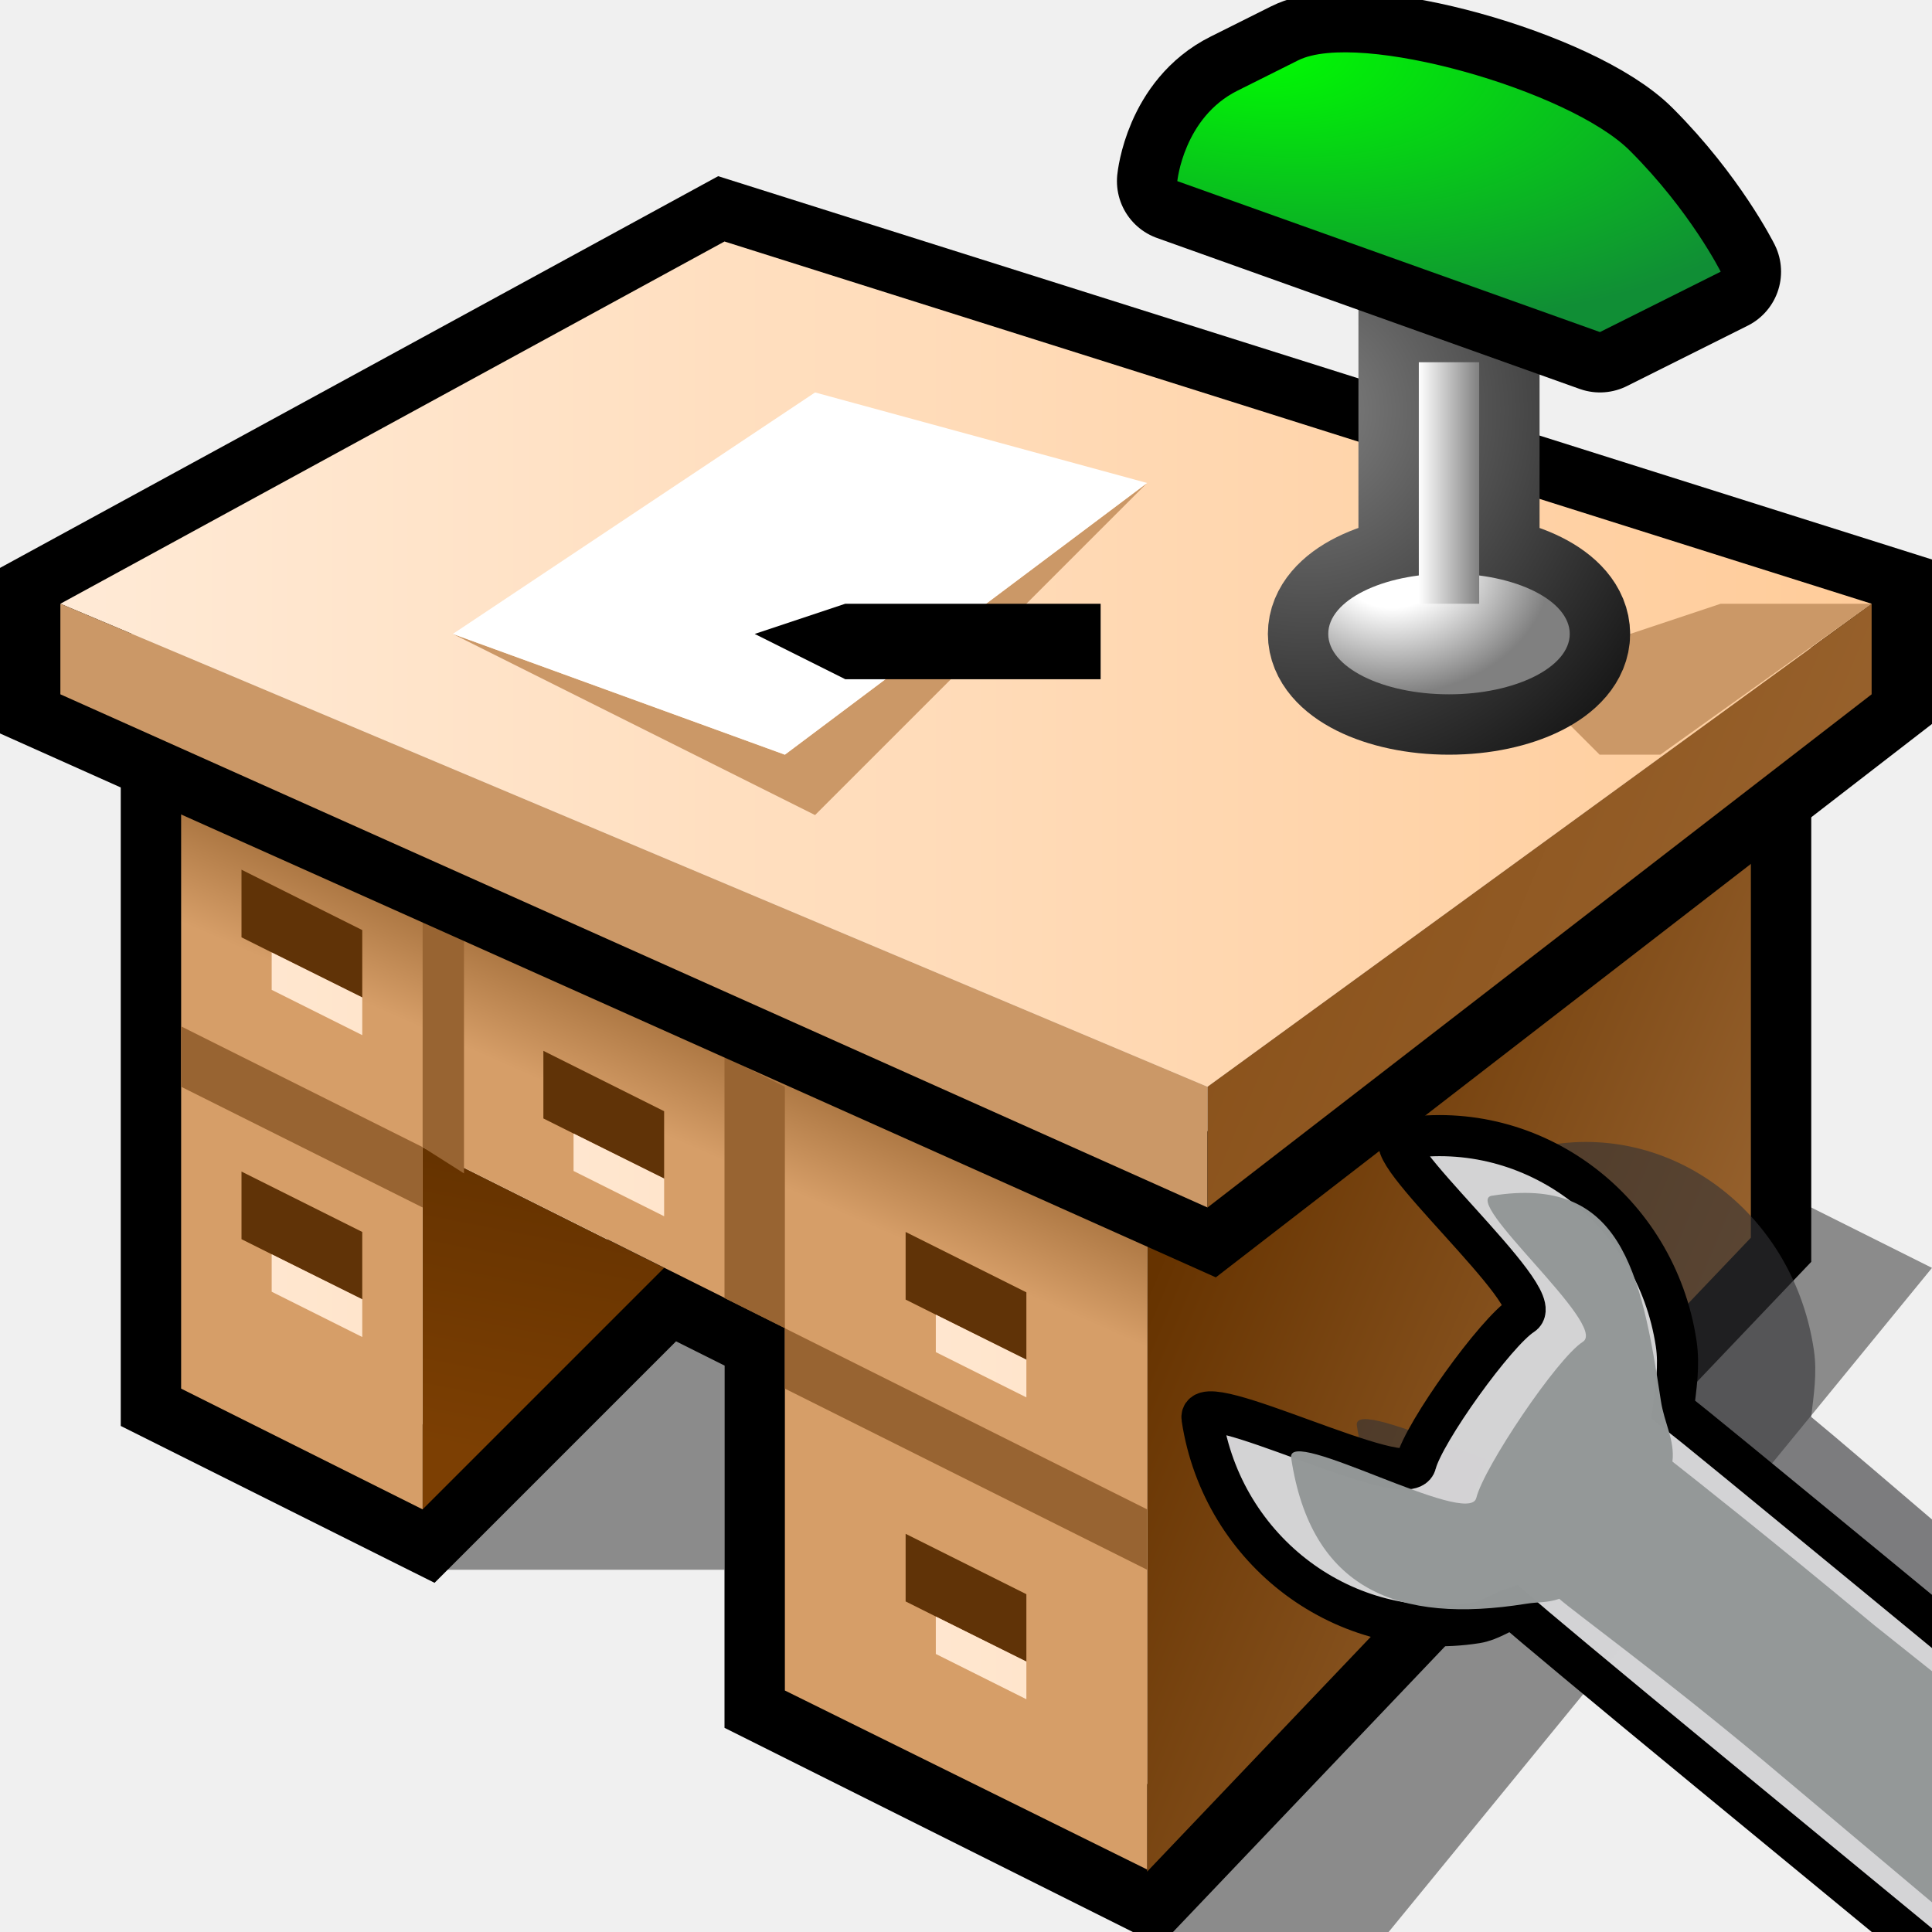
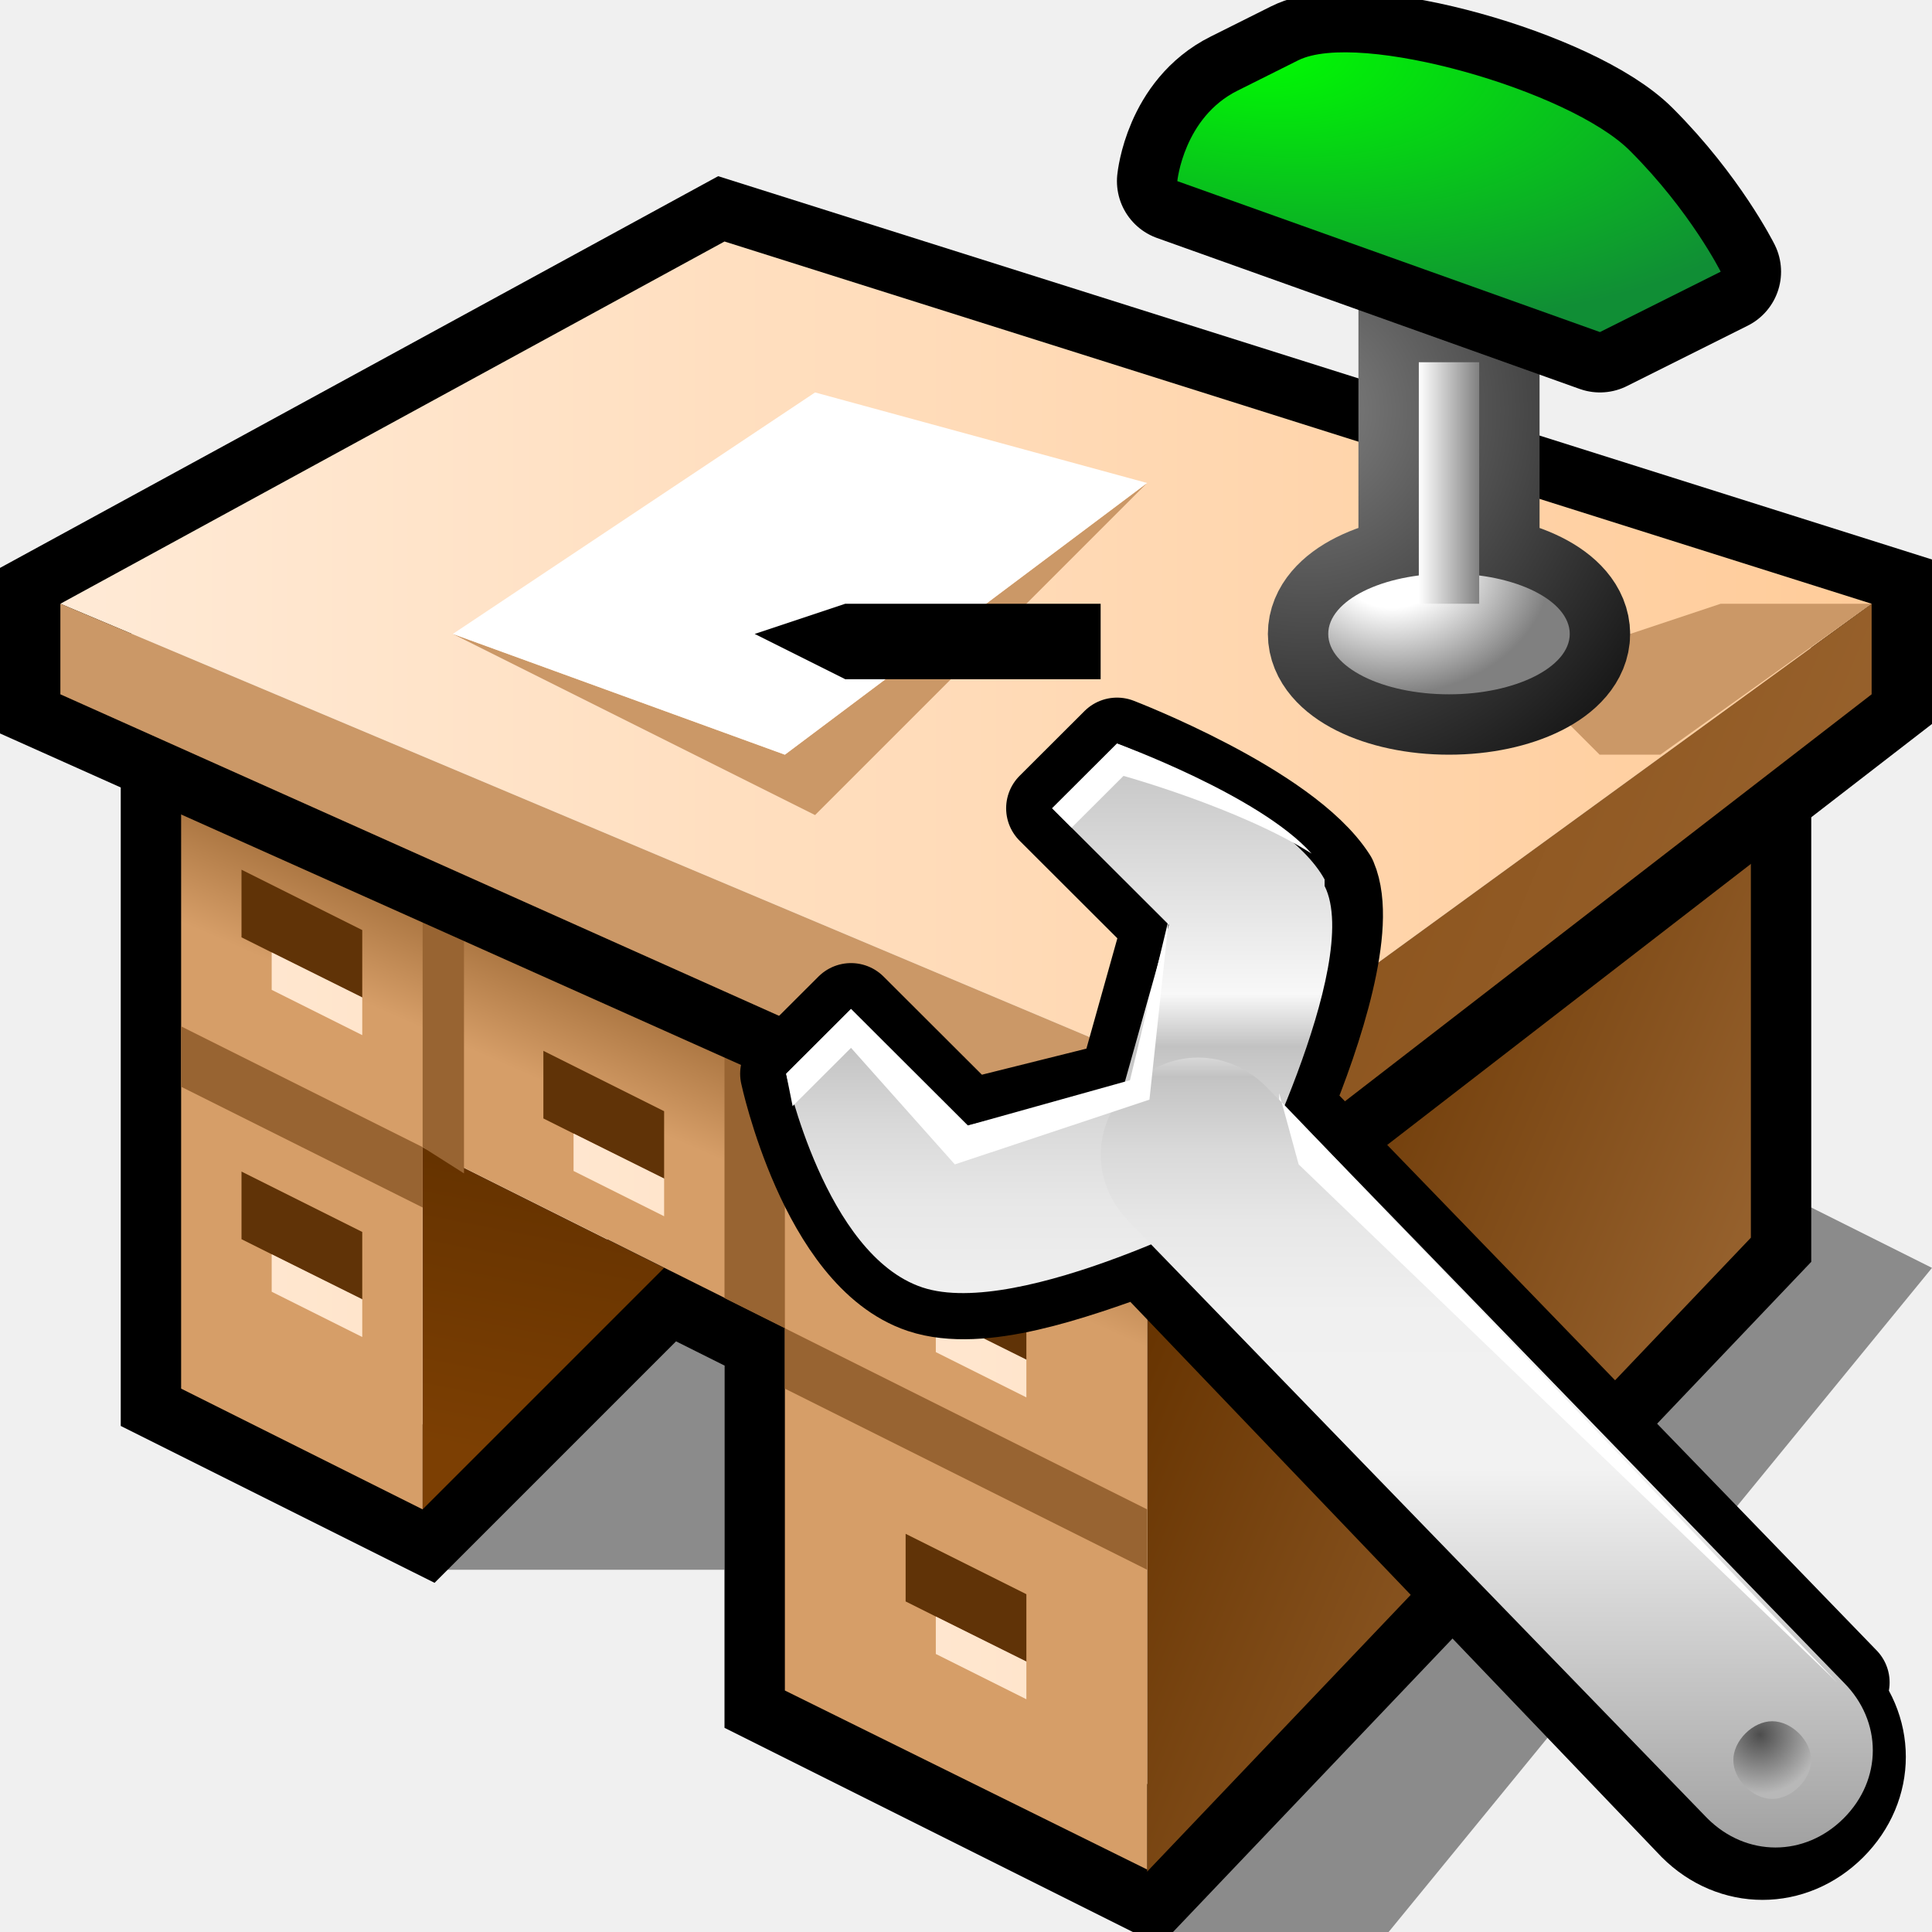
<svg xmlns="http://www.w3.org/2000/svg" version="1.1" width="64" height="64" color-interpolation="linearRGB" id="svg2">
  <defs id="defs145">
-     </defs>
+     <linearGradient id="aigrd1" gradientUnits="userSpaceOnUse" x1="10.73" y1="-4.462" x2="10.73" y2="20.143">
+       <stop offset="0" style="stop-color:#B8B8B8" id="stop6" />
+       <stop offset="0.253" style="stop-color:#E9E9E9" id="stop8" />
+       <stop offset="0.298" style="stop-color:#909090" id="stop10" />
+       <stop offset="0.299" style="stop-color:#919191" id="stop12" />
+       <stop offset="0.346" style="stop-color:#AAAAAA" id="stop14" />
+       <stop offset="0.397" style="stop-color:#BEBEBE" id="stop16" />
+       <stop offset="0.457" style="stop-color:#CCCCCC" id="stop18-0" />
+       <stop offset="0.529" style="stop-color:#D4D4D4" id="stop20-3" />
+       <stop offset="0.657" style="stop-color:#D6D6D6" id="stop22" />
+       <stop offset="1" style="stop-color:#A2A2A2" id="stop24" />
+     </linearGradient>
+     <linearGradient id="aigrd2" gradientUnits="userSpaceOnUse" x1="6.768" y1="2.331" x2="6.768" y2="20.279">
+       <stop offset="0" style="stop-color:#B8B8B8" id="stop29" />
+       <stop offset="0.253" style="stop-color:#F8F8F8" id="stop31" />
+       <stop offset="0.298" style="stop-color:#C2C2C2" id="stop33" />
+       <stop offset="0.307" style="stop-color:#C6C6C6" id="stop35" />
+       <stop offset="0.365" style="stop-color:#D9D9D9" id="stop37" />
+       <stop offset="0.431" style="stop-color:#E7E7E7" id="stop39" />
+       <stop offset="0.513" style="stop-color:#F0F0F0" id="stop41" />
+       <stop offset="0.657" style="stop-color:#F2F2F2" id="stop43" />
+       <stop offset="1" style="stop-color:#A2A2A2" id="stop45" />
+     </linearGradient>
+     <linearGradient id="aigrd3" gradientUnits="userSpaceOnUse" x1="13.349" y1="3.124" x2="13.349" y2="19.997">
+       <stop offset="0" style="stop-color:#B8B8B8" id="stop52" />
+       <stop offset="0.253" style="stop-color:#F8F8F8" id="stop54" />
+       <stop offset="0.298" style="stop-color:#C2C2C2" id="stop56" />
+       <stop offset="0.307" style="stop-color:#C6C6C6" id="stop58-6" />
+       <stop offset="0.365" style="stop-color:#D9D9D9" id="stop60-9" />
+       <stop offset="0.431" style="stop-color:#E7E7E7" id="stop62" />
+       <stop offset="0.513" style="stop-color:#F0F0F0" id="stop64" />
+       <stop offset="0.657" style="stop-color:#F2F2F2" id="stop66" />
+       <stop offset="1" style="stop-color:#A2A2A2" id="stop68" />
+     </linearGradient>
+     <radialGradient id="aigrd4" cx="17.609" cy="18.307" r="0.914" fx="17.609" fy="18.307" gradientUnits="userSpaceOnUse">
+       <stop offset="0" style="stop-color:#4D4D4D" id="stop79" />
+       <stop offset="1" style="stop-color:#B8B8B8" id="stop81-9" />
+     </radialGradient>
+   </defs>
  <g id="g4">
    <path style="fill:#000000; fill-opacity:0.42" d="M38 64L58 42V39L64 42L46 64H38z            M14 52H24V42L14 52z" id="path6" />
    <path style="fill:none; stroke:#000000; stroke-width:4" d="M6 24V46L14 50L22 42L26 44V56L38 62L58 41V25" id="path8" />
    <linearGradient id="gradient0" gradientUnits="userSpaceOnUse" x1="51.61" y1="9.9" x2="69.91" y2="17.59">
      <stop offset="0.007" stop-color="#663300" id="stop11" />
      <stop offset="1" stop-color="#9b6632" id="stop13" />
    </linearGradient>
    <path style="fill:url(#gradient0)" d="M38 62L58 41V24L38 41V62z" id="path15" />
    <linearGradient id="gradient1" gradientUnits="userSpaceOnUse" x1="-2.8" y1="44.49" x2="-1.01" y2="35.33">
      <stop offset="0" stop-color="#7c3f03" id="stop18" />
      <stop offset="1" stop-color="#663300" id="stop20" />
    </linearGradient>
    <path style="fill:url(#gradient1)" d="M14 38V50L22 42L14 38z" id="path22" />
    <linearGradient id="gradient2" gradientUnits="userSpaceOnUse" x1="62.48" y1="51.42" x2="61" y2="54.78">
      <stop offset="0" stop-color="#a8733f" id="stop25" />
      <stop offset="1" stop-color="#d69e68" id="stop27" />
    </linearGradient>
    <path style="fill:url(#gradient2)" d="M26 56L38 61.93V38.99L6 25.99V46L14 50V38L26 43.99V56z" id="path29" />
    <path style="fill:#986432" d="M14 40V38L6 34V36L14 40z            M38 52V50L26 44V46L38 52z            M15.37 38.87L14 38V30L15.37 30.87V38.87z            M26 44L24 43V35L26 36V44z" id="path31" />
    <path style="fill:#603307" d="M8 38.81L12 40.81V43.05L8 41.05V38.81z" id="path33" />
    <path style="fill:#603307" d="M8 38.81L12 40.81V43.05L8 41.05V38.81z" transform="matrix(1,0,0,1,0,-10)" id="path35" />
    <path style="fill:#603307" d="M8 38.81L12 40.81V43.05L8 41.05V38.81z" transform="matrix(1,0,0,1,10,-4)" id="path37" />
    <path style="fill:#603307" d="M8 38.81L12 40.81V43.05L8 41.05V38.81z" transform="matrix(1,0,0,1,22,2)" id="path39" />
    <path style="fill:#603307" d="M8 38.81L12 40.81V43.05L8 41.05V38.81z" transform="matrix(1,0,0,1,22,12)" id="path41" />
    <linearGradient id="gradient3" gradientUnits="userSpaceOnUse" x1="-4" y1="-20" x2="64" y2="-20">
      <stop offset="0" stop-color="#ffeddc" id="stop44" />
      <stop offset="1" stop-color="#ffcb98" id="stop46" />
    </linearGradient>
    <path style="fill:url(#gradient3)" d="M9 41.55L12 43.04V44.29L9 42.79V41.55z" id="path48" />
    <linearGradient id="gradient4" gradientUnits="userSpaceOnUse" x1="-4" y1="-20" x2="64" y2="-20">
      <stop offset="0" stop-color="#ffeddc" id="stop51" />
      <stop offset="1" stop-color="#ffcb98" id="stop53" />
    </linearGradient>
    <path style="fill:url(#gradient4)" d="M9 41.55L12 43.04V44.29L9 42.79V41.55z" transform="matrix(1,0,0,1,0,-10)" id="path55" />
    <linearGradient id="gradient5" gradientUnits="userSpaceOnUse" x1="-4" y1="-20" x2="64" y2="-20">
      <stop offset="0" stop-color="#ffeddc" id="stop58" />
      <stop offset="1" stop-color="#ffcb98" id="stop60" />
    </linearGradient>
    <path style="fill:url(#gradient5)" d="M9 41.55L12 43.04V44.29L9 42.79V41.55z" transform="matrix(1,0,0,1,10,-4)" id="path62" />
    <linearGradient id="gradient6" gradientUnits="userSpaceOnUse" x1="-4" y1="-20" x2="64" y2="-20">
      <stop offset="0" stop-color="#ffeddc" id="stop65" />
      <stop offset="1" stop-color="#ffcb98" id="stop67" />
    </linearGradient>
    <path style="fill:url(#gradient6)" d="M9 41.55L12 43.04V44.29L9 42.79V41.55z" transform="matrix(1,0,0,1,22,2)" id="path69" />
    <linearGradient id="gradient7" gradientUnits="userSpaceOnUse" x1="-4" y1="-20" x2="64" y2="-20">
      <stop offset="0" stop-color="#ffeddc" id="stop72" />
      <stop offset="1" stop-color="#ffcb98" id="stop74" />
    </linearGradient>
    <path style="fill:url(#gradient7)" d="M9 41.55L12 43.04V44.29L9 42.79V41.55z" transform="matrix(1,0,0,1,22,12)" id="path76" />
    <path style="fill:none; stroke:#000000; stroke-width:4" d="M2 20V23L40 40L62 23V20L24 8L2 20z" id="path78" />
    <linearGradient id="gradient8" gradientUnits="userSpaceOnUse" x1="-4" y1="-20" x2="64" y2="-20">
      <stop offset="0" stop-color="#ffeddc" id="stop81" />
      <stop offset="1" stop-color="#ffcb98" id="stop83" />
    </linearGradient>
    <path style="fill:url(#gradient8)" d="M24 8L2 20L40 36L62 20L24 8z" id="path85" />
    <path style="fill:#cb9867" d="M2 20V23L40 40V36L2 20z" id="path87" />
    <linearGradient id="gradient9" gradientUnits="userSpaceOnUse" x1="50.61" y1="3.9" x2="68.91" y2="11.59">
      <stop offset="0" stop-color="#89511a" id="stop90" />
      <stop offset="1" stop-color="#98622d" id="stop92" />
    </linearGradient>
    <path style="fill:url(#gradient9)" d="M40 36V40L62 23V20L40 36z" id="path94" />
    <path style="fill:#cb9867" d="M38 16L26 25L15 21L27 27L38 16z" id="path96" />
    <path style="fill:#ffffff" d="M27 13L38 16L26 25L15 21L27 13z" id="path98" />
    <path style="fill:#000000" d="M28 20L25 21L28 22.5H36.46V20H28z" id="path100" />
    <linearGradient id="gradient10" gradientUnits="userSpaceOnUse" x1="-2.8" y1="44.49" x2="-1.01" y2="35.33">
      <stop offset="0" stop-color="#7c3f03" id="stop103" />
      <stop offset="1" stop-color="#663300" id="stop105" />
    </linearGradient>
    <path style="fill:url(#gradient10)" d="" id="path107" />
    <path style="fill:#cb9867" d="M52 21L49 24H51.99L52.99 25H55L62 20H57L54 21H52z" id="path109" />
    <radialGradient id="gradient11" gradientUnits="userSpaceOnUse" cx="0" cy="0" r="64" gradientTransform="matrix(0.2573,0,0,0.2729,43.3349,13.6)">
      <stop offset="0" stop-color="#808080" id="stop112" />
      <stop offset="1" stop-color="#000000" id="stop114" />
    </radialGradient>
    <path style="fill:none; stroke:url(#gradient11); stroke-width:4" d="M48 19C45.79 19 44 19.89 44 21C44 22.1 45.79 23 48 23C50.2 23 52 22.1 52 21C52 19.89 50.2 19 48 19z            M47 20V12H49V20H47z" id="path116" />
    <radialGradient id="gradient12" gradientUnits="userSpaceOnUse" cx="0" cy="0" r="64" gradientTransform="matrix(0.0823,0,0,0.0667,46.115,18.7299)">
      <stop offset="0" stop-color="#ffffff" id="stop119" />
      <stop offset="0.33" stop-color="#ffffff" id="stop121" />
      <stop offset="1" stop-color="#808080" id="stop123" />
    </radialGradient>
    <path style="fill:url(#gradient12)" d="M48 19C45.79 19 44 19.89 44 21C44 22.1 45.79 23 48 23C50.2 23 52 22.1 52 21C52 19.89 50.2 19 48 19z" id="path125" />
    <linearGradient id="gradient13" gradientUnits="userSpaceOnUse" x1="47" y1="10.2" x2="49" y2="10.2">
      <stop offset="0" stop-color="#ffffff" id="stop128" />
      <stop offset="1" stop-color="#808080" id="stop130" />
    </linearGradient>
    <path style="fill:url(#gradient13)" d="M47 20V12H49V20H47z" id="path132" />
    <path style="fill:none; stroke:#000000; stroke-width:4; stroke-linejoin:round" d="M39 6C39 6 39.21 3.89 41 3L43 2C45 1 52 2.99 54 5C56 7 57 9 57 9L53 11L39 6z" id="path134" />
    <radialGradient id="gradient14" gradientUnits="userSpaceOnUse" cx="0" cy="0" r="64" gradientTransform="matrix(0.3124,0.0362,-0.0163,0.1411,41.2559,1.4329)">
      <stop offset="0" stop-color="#00ff00" id="stop137" />
      <stop offset="1" stop-color="#108e35" id="stop139" />
    </radialGradient>
    <path style="fill:url(#gradient14)" d="M39 6C39 6 39.21 3.89 41 3L43 2C45 1 52 2.99 54 5C56 7 57 9 57 9L53 11L39 6z" id="path141" />
  </g>
-   <g transform="matrix(1.708177,0,0,1.708177,-66.6,102.4397)" id="g7491">
-     <path id="path938" d="m 69.054,-37.769 c -0.612,0.101 2.733,3.108 2.238,3.433 -0.496,0.325 -1.85,2.291 -1.992,2.891 -0.142,0.6 -4.093,-1.529 -3.998,-0.88 0.379,2.597 2.683,4.385 5.13,3.983 0.254,-0.042 0.447,-0.2 0.683,-0.283 0.3,0.272 1.631,1.434 3.687,3.195 l 10.261,8.798 c 2.008,1.721 3.283,2.793 3.652,3.094 -0.043,0.411 -0.122,0.82 -0.059,1.249 0.379,2.597 2.683,4.385 5.13,3.983 0.612,-0.101 -2.61,-3.128 -2.115,-3.454 0.496,-0.325 1.85,-2.291 1.992,-2.891 0.142,-0.6 3.95,1.553 3.855,0.903 -0.379,-2.597 -2.663,-4.389 -5.11,-3.986 -0.271,0.045 -0.491,0.201 -0.742,0.293 -0.355,-0.32 -1.608,-1.401 -3.615,-3.121 l -10.261,-8.798 c -2.037,-1.746 -3.342,-2.86 -3.677,-3.132 0.048,-0.424 0.118,-0.848 0.053,-1.29 -0.379,-2.597 -2.663,-4.389 -5.11,-3.986 z" style="fill:#343436;fill-opacity:0.61;fill-rule:evenodd;stroke:none;stroke-width:0.797" />
-     <path id="path914" d="m 66.193,-37.889 c -0.635,0.1 2.835,3.095 2.321,3.42 -0.514,0.324 -1.919,2.282 -2.067,2.879 -0.147,0.597 -4.245,-1.523 -4.147,-0.876 0.394,2.587 2.783,4.368 5.321,3.967 0.263,-0.042 0.464,-0.199 0.709,-0.282 0.311,0.271 1.692,1.428 3.824,3.182 L 82.797,-16.838 c 2.083,1.714 3.406,2.782 3.788,3.081 -0.045,0.409 -0.126,0.817 -0.061,1.243 0.394,2.587 2.783,4.368 5.321,3.967 0.635,-0.1 -2.707,-3.116 -2.193,-3.44 0.514,-0.324 1.919,-2.282 2.067,-2.879 0.147,-0.597 4.097,1.546 3.998,0.9 -0.394,-2.587 -2.762,-4.371 -5.301,-3.97 -0.281,0.044 -0.51,0.2 -0.77,0.292 -0.369,-0.318 -1.668,-1.395 -3.75,-3.109 l -10.643,-8.763 c -2.113,-1.739 -3.467,-2.849 -3.814,-3.12 0.05,-0.422 0.122,-0.844 0.055,-1.285 -0.394,-2.587 -2.762,-4.371 -5.301,-3.97 z" style="fill:#d4d4d6;fill-opacity:0.99;fill-rule:evenodd;stroke:#000000;stroke-width:0.797" />
-     <path id="path932" d="m 67.925,-36.783 c -0.62,0.099 2.263,2.514 1.76,2.834 -0.502,0.32 -1.922,2.437 -2.066,3.027 -0.144,0.59 -3.687,-1.414 -3.591,-0.775 0.385,2.557 2.073,3.226 4.553,2.829 0.257,-0.041 0.407,-0.015 0.646,-0.097 0.304,0.268 1.885,1.411 3.968,3.145 l 10.355,8.706 c 2.035,1.694 3.513,2.795 3.887,3.091 -0.044,0.405 -0.169,0.671 -0.106,1.093 0.385,2.557 1.516,4.321 3.997,3.925 0.62,-0.099 -2.61,-3.457 -2.108,-3.777 0.502,-0.32 1.687,-1.703 1.831,-2.294 0.144,-0.59 4.76,1.804 4.664,1.165 -0.385,-2.557 -2.889,-3.768 -5.369,-3.372 -0.275,0.044 -0.498,0.198 -0.752,0.288 -0.36,-0.315 -1.819,-1.471 -3.854,-3.164 l -10.401,-8.292 c -2.065,-1.718 -3.577,-2.908 -3.917,-3.175 0.049,-0.417 -0.158,-0.744 -0.224,-1.179 -0.385,-2.557 -0.793,-4.374 -3.273,-3.977 z" style="fill:#939797;fill-opacity:0.99;fill-rule:evenodd;stroke-width:0.346" />
+   <g id="Layer_x0020_3" style="fill:#ffffff;fill-rule:nonzero;stroke:#000000;stroke-width:0.556;stroke-miterlimit:4" transform="matrix(2.149091,0,0,2.144903,20.45437,18.19558)">
+     <linearGradient id="linearGradient3431" gradientUnits="userSpaceOnUse" x1="10.73" y1="-4.462" x2="10.73" y2="20.143">
+       <stop offset="0" style="stop-color:#B8B8B8" id="stop3433" />
+       <stop offset="0.253" style="stop-color:#E9E9E9" id="stop3435" />
+       <stop offset="0.298" style="stop-color:#909090" id="stop3437" />
+       <stop offset="0.299" style="stop-color:#919191" id="stop3439" />
+       <stop offset="0.346" style="stop-color:#AAAAAA" id="stop3441" />
+       <stop offset="0.397" style="stop-color:#BEBEBE" id="stop3443" />
+       <stop offset="0.457" style="stop-color:#CCCCCC" id="stop3445" />
+       <stop offset="0.529" style="stop-color:#D4D4D4" id="stop3447" />
+       <stop offset="0.657" style="stop-color:#D6D6D6" id="stop3449" />
+       <stop offset="1" style="stop-color:#A2A2A2" id="stop3451" />
+     </linearGradient>
+     <path style="fill:url(#aigrd1);stroke-width:1.418;stroke-linecap:round;stroke-linejoin:round" d="M 18.9,17.5 10.3,8.6 C 10.8,7.4 11.3,5.8 11,5.1 10.3,4 7.7,3 7.7,3 L 6.7,4 8.5,5.8 7.8,8.3 5.4,8.9 3.6,7.1 l -1,1 c 0,0 0.6,2.8 2.1,3.3 0.9,0.3 2.3,-0.2 3.4,-0.6 l 8.5,8.9 c 0.6,0.6 1.5,0.6 2.1,0 0.6,-0.6 0.6,-1.5 0,-2.1 z" id="path26" />
+     <linearGradient id="linearGradient3454" gradientUnits="userSpaceOnUse" x1="6.768" y1="2.331" x2="6.768" y2="20.279">
+       <stop offset="0" style="stop-color:#B8B8B8" id="stop3456" />
+       <stop offset="0.253" style="stop-color:#F8F8F8" id="stop3458" />
+       <stop offset="0.298" style="stop-color:#C2C2C2" id="stop3460" />
+       <stop offset="0.307" style="stop-color:#C6C6C6" id="stop3462" />
+       <stop offset="0.365" style="stop-color:#D9D9D9" id="stop3464" />
+       <stop offset="0.431" style="stop-color:#E7E7E7" id="stop3466" />
+       <stop offset="0.513" style="stop-color:#F0F0F0" id="stop3468" />
+       <stop offset="0.657" style="stop-color:#F2F2F2" id="stop3470" />
+       <stop offset="1" style="stop-color:#A2A2A2" id="stop3472" />
+     </linearGradient>
+     <path style="fill:url(#aigrd2);stroke:none" d="M 10.9,5.1 C 10.3,4 7.7,3 7.7,3 L 6.7,4 8.5,5.8 7.8,8.3 5.4,8.9 3.6,7.1 l -1,1 c 0,0 0.6,2.8 2.1,3.3 1.5,0.5 4.9,-1.3 4.9,-1.3 0,0 1.9,-3.7 1.3,-4.9 z" id="path47" />
+     <path style="fill:#787878;stroke:none" d="m 8.7,9.1 9.9,10.4" id="path49" />
+     <linearGradient id="linearGradient3476" gradientUnits="userSpaceOnUse" x1="13.349" y1="3.124" x2="13.349" y2="19.997">
+       <stop offset="0" style="stop-color:#B8B8B8" id="stop3478" />
+       <stop offset="0.253" style="stop-color:#F8F8F8" id="stop3480" />
+       <stop offset="0.298" style="stop-color:#C2C2C2" id="stop3482" />
+       <stop offset="0.307" style="stop-color:#C6C6C6" id="stop3484" />
+       <stop offset="0.365" style="stop-color:#D9D9D9" id="stop3486" />
+       <stop offset="0.431" style="stop-color:#E7E7E7" id="stop3488" />
+       <stop offset="0.513" style="stop-color:#F0F0F0" id="stop3490" />
+       <stop offset="0.657" style="stop-color:#F2F2F2" id="stop3492" />
+       <stop offset="1" style="stop-color:#A2A2A2" id="stop3494" />
+     </linearGradient>
+     <path style="fill:url(#aigrd3);stroke:none" d="m 7.9,8.3 c -0.6,0.6 -0.6,1.5 0,2.1 l 8.9,9.2 c 0.6,0.6 1.5,0.6 2.1,0 0.6,-0.6 0.6,-1.5 0,-2.1 L 10,8.3 C 9.4,7.7 8.5,7.7 7.9,8.3 Z" id="path70" />
+     <path style="stroke:none" d="M 7,4.3 6.7,4 7.7,3 c 0,0 2.2,0.8 3,1.7 C 9.6,4 7.8,3.5 7.8,3.5 L 7,4.3 Z" id="path72" />
+     <path style="stroke:none" d="m 2.6,8.1 1,-1 L 5.4,8.9 7.9,8.2 8.5,5.7 8.2,8.5 5.2,9.5 3.6,7.7 2.7,8.6 2.6,8.1 Z" id="path74" />
+     <path style="stroke:none" d="m 10.2,8.5 8.6,9 -8.3,-8 -0.3,-1.1 z" id="path76-0" />
+     <radialGradient id="radialGradient3500" cx="17.609" cy="18.307" r="0.914" fx="17.609" fy="18.307" gradientUnits="userSpaceOnUse">
+       <stop offset="0" style="stop-color:#4D4D4D" id="stop3502" />
+       <stop offset="1" style="stop-color:#B8B8B8" id="stop3504" />
+     </radialGradient>
+     <path style="fill:url(#aigrd4);stroke:none" d="m 18.4,18.7 c 0,0.3 -0.3,0.6 -0.6,0.6 -0.3,0 -0.6,-0.3 -0.6,-0.6 0,-0.3 0.3,-0.6 0.6,-0.6 0.3,0 0.6,0.3 0.6,0.6 z" id="path83" />
  </g>
</svg>
